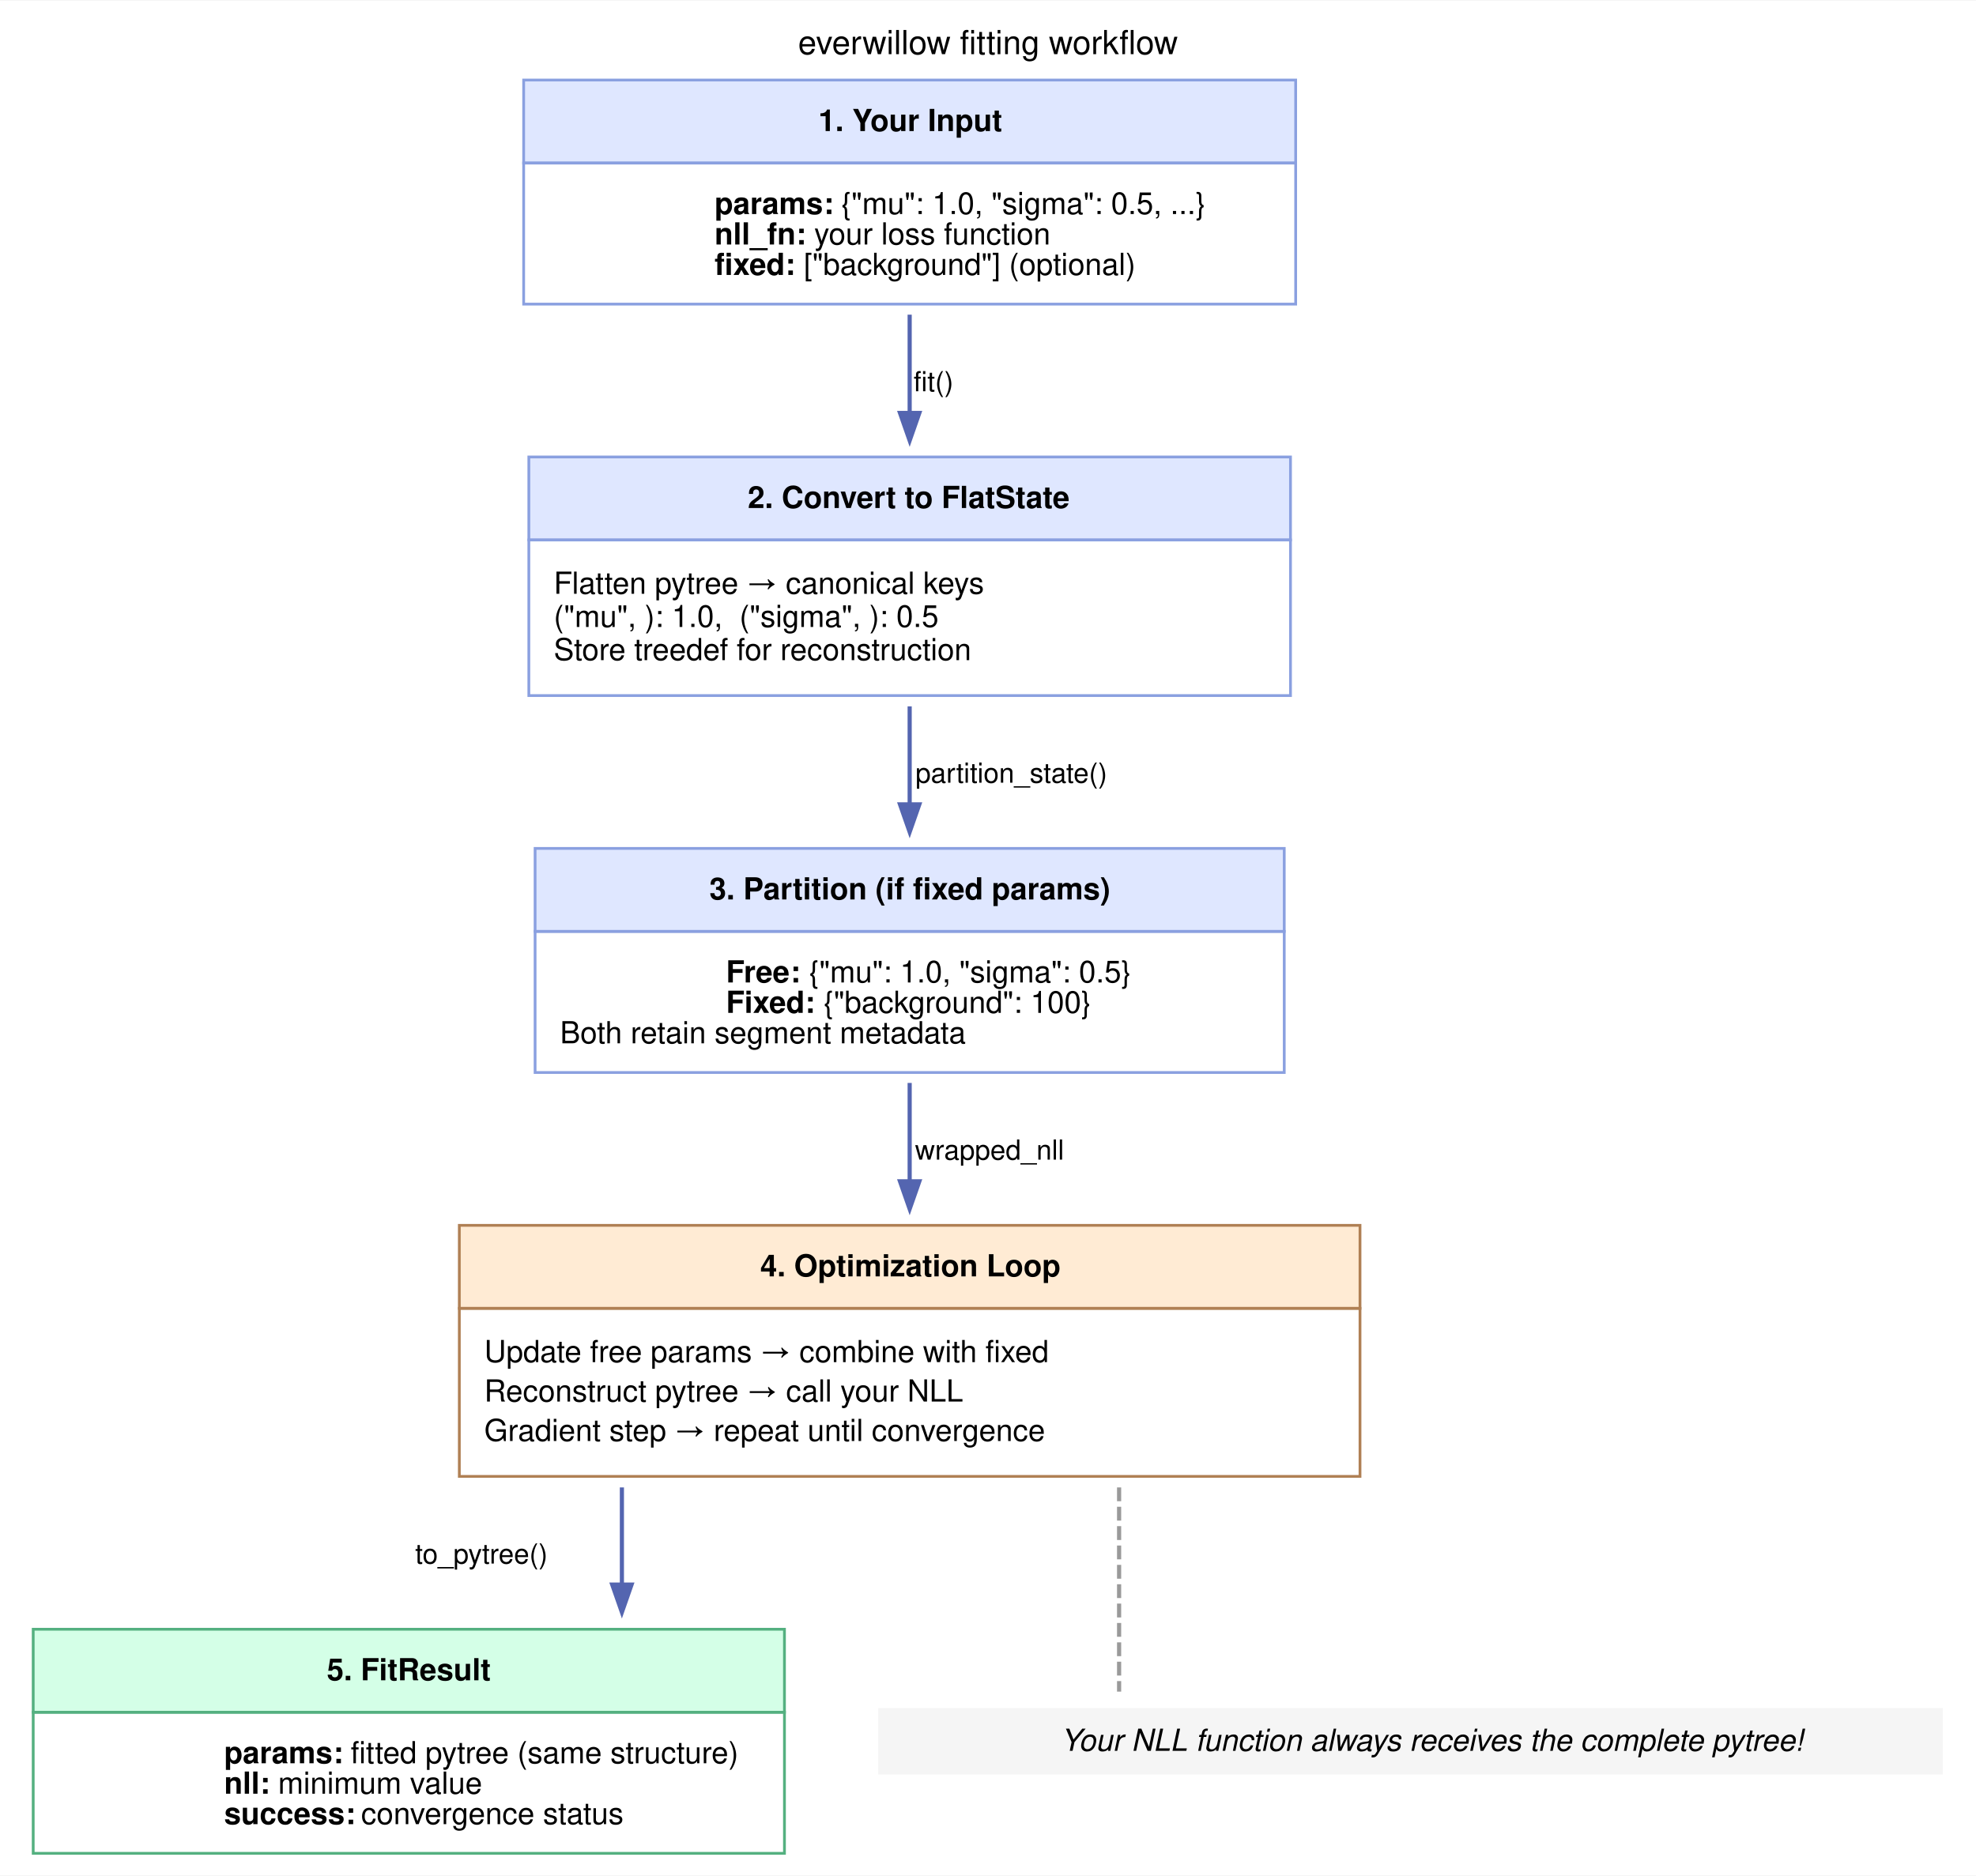
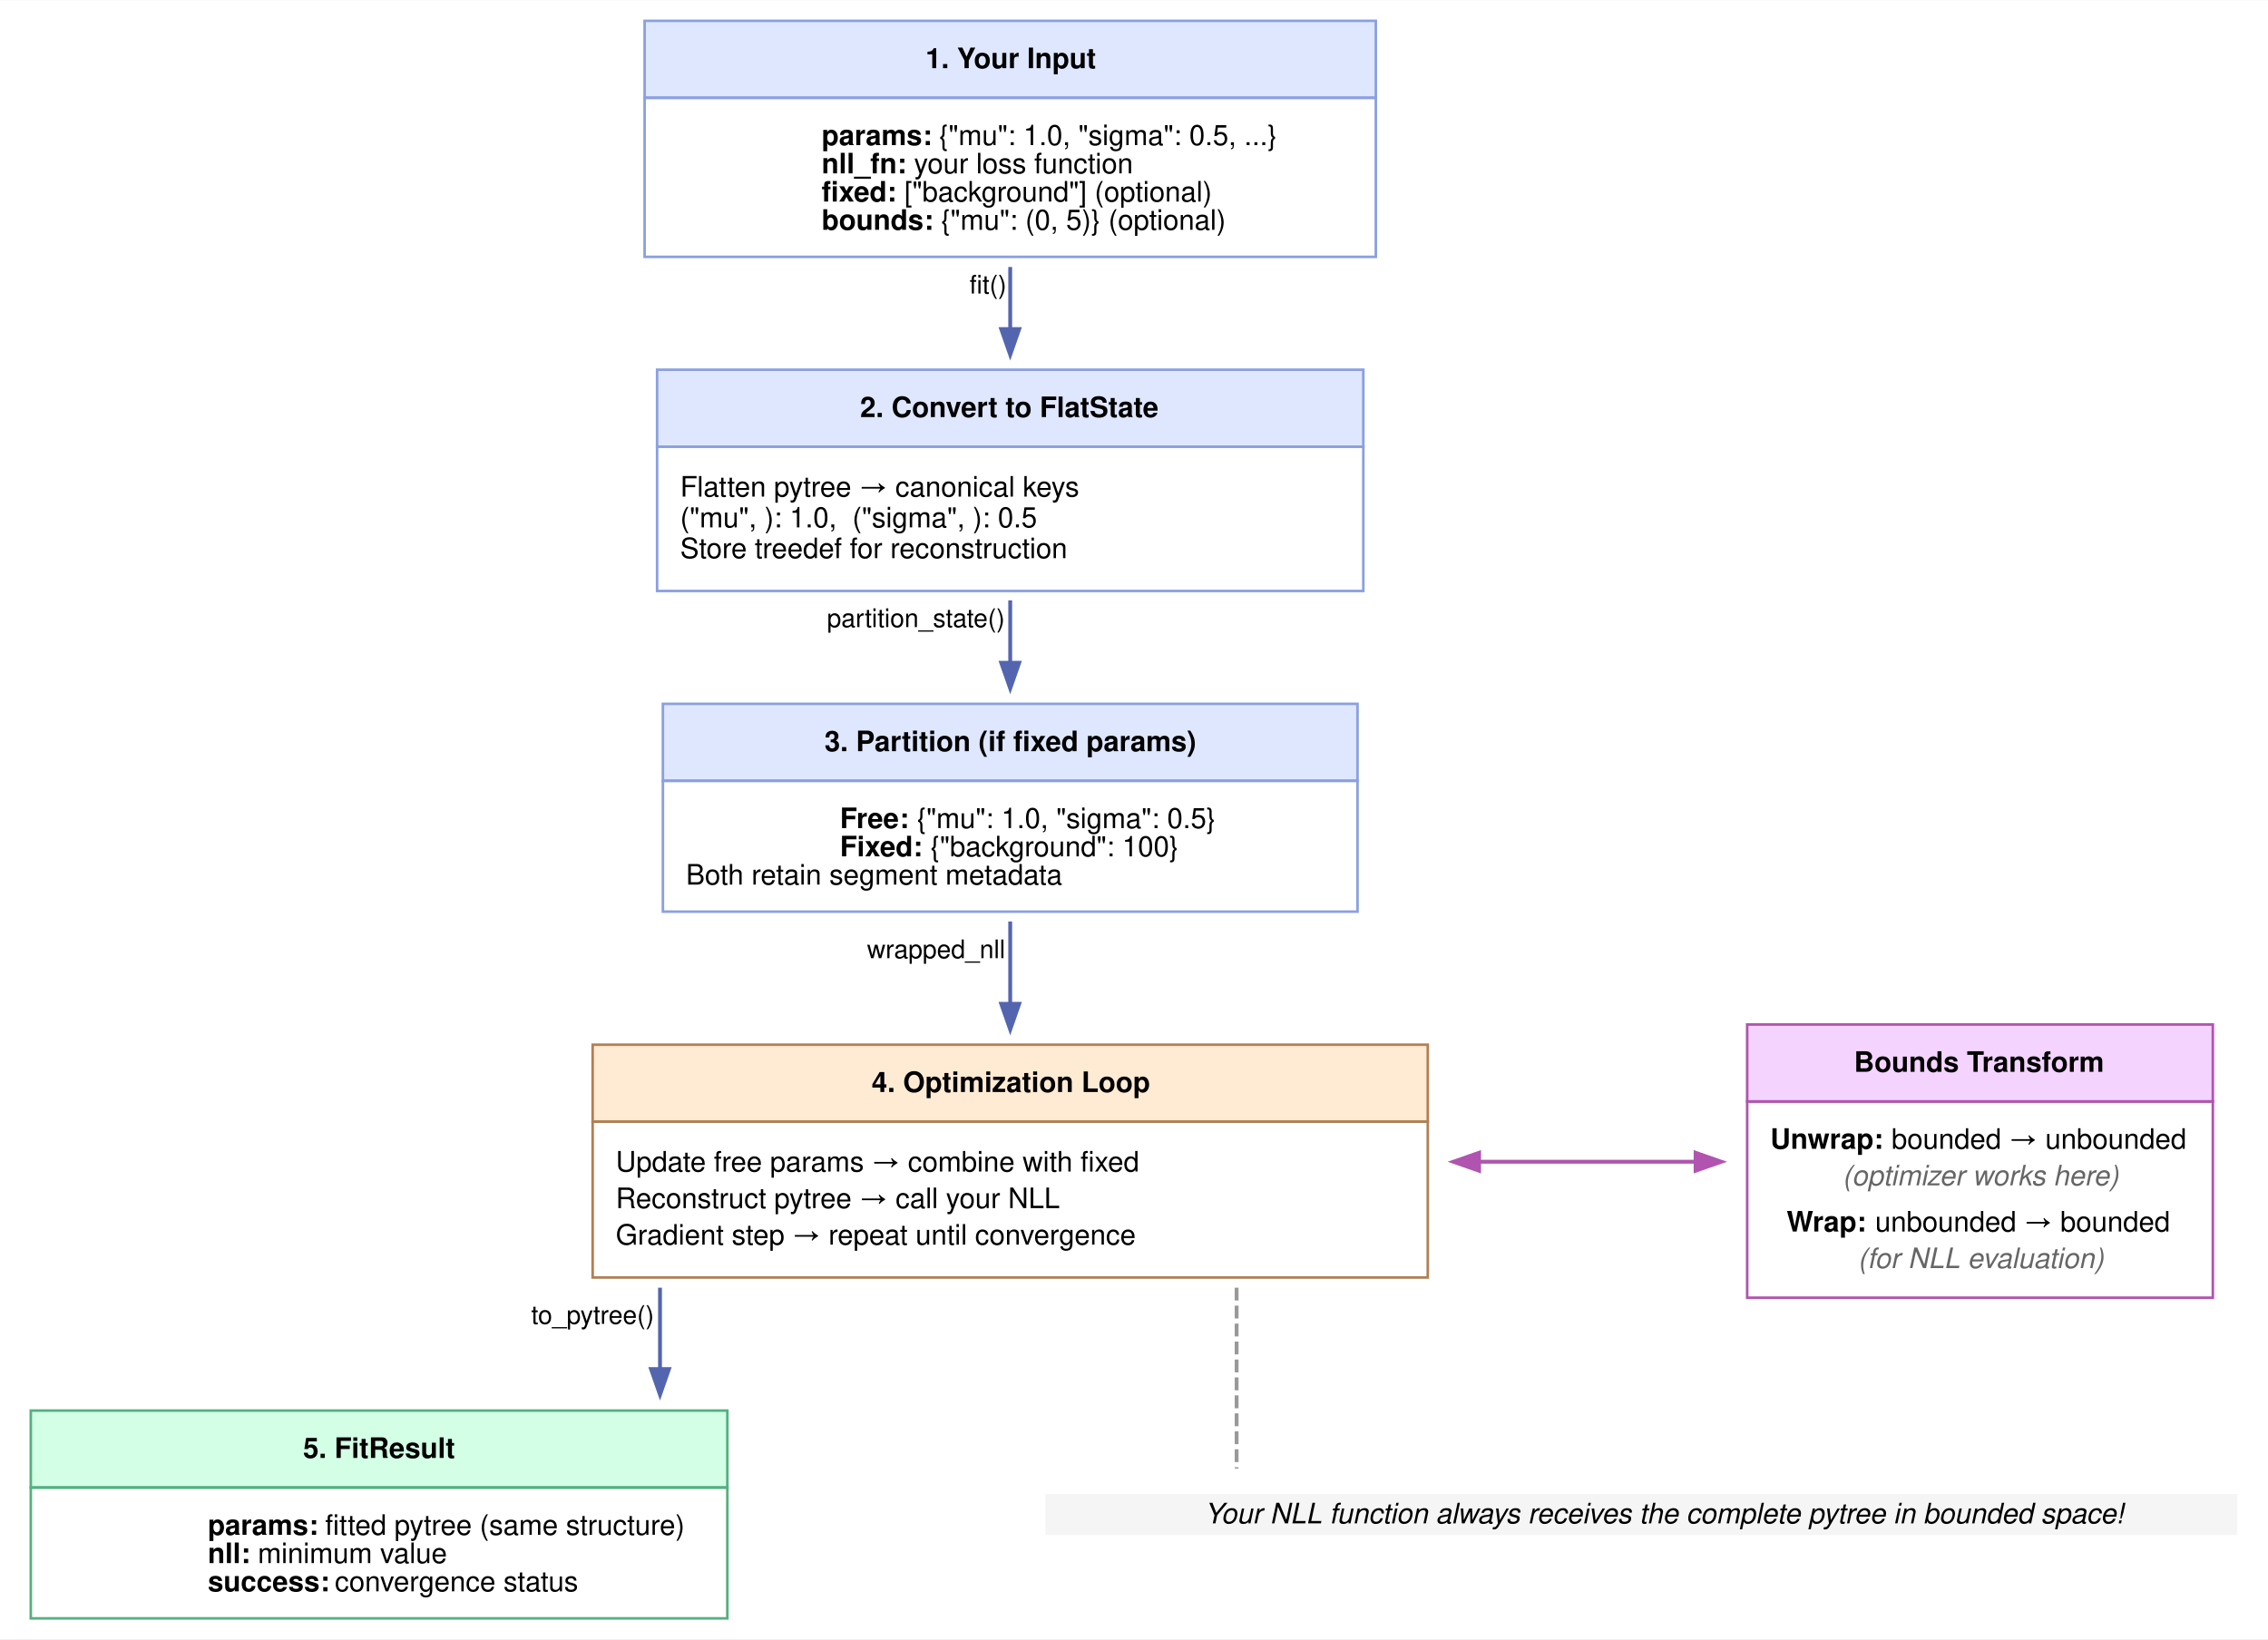
- <svg xmlns="http://www.w3.org/2000/svg" width="714pt" height="678pt" viewBox="0.00 0.00 714.12 677.75">
-   <g id="graph0" class="graph" transform="scale(1 1) rotate(0) translate(4 673.75)">
-     <polygon fill="white" stroke="none" points="-4,4 -4,-673.75 710.12,-673.75 710.12,4 -4,4" />
-     <text text-anchor="middle" x="353.06" y="-654.35" font-family="Helvetica,sans-Serif" font-size="12.00">everwillow fitting workflow</text>
+ <svg xmlns="http://www.w3.org/2000/svg" width="884pt" height="639pt" viewBox="0.00 0.00 884.00 638.75">
+   <g id="graph0" class="graph" transform="scale(1 1) rotate(0) translate(4 634.75)">
+     <polygon fill="white" stroke="none" points="-4,4 -4,-634.75 880,-634.75 880,4 -4,4" />
    <g id="node1" class="node">
-       <polygon fill="#dfe7ff" stroke="none" points="185.25,-615 185.25,-645 464.25,-645 464.25,-615 185.25,-615" />
-       <polygon fill="none" stroke="#8aa0e0" points="185.25,-615 185.25,-645 464.25,-645 464.25,-615 185.25,-615" />
-       <text text-anchor="start" x="291.75" y="-626.55" font-family="Helvetica,sans-Serif" font-weight="bold" font-size="11.00">1. Your Input</text>
-       <polygon fill="none" stroke="#8aa0e0" points="185.25,-564 185.25,-615 464.25,-615 464.25,-564 185.25,-564" />
-       <text text-anchor="start" x="194.25" y="-596.55" font-family="Helvetica,sans-Serif" font-size="11.00">                    </text>
-       <text text-anchor="start" x="254.25" y="-596.55" font-family="Helvetica,sans-Serif" font-weight="bold" font-size="11.00">params: </text>
-       <text text-anchor="start" x="300" y="-596.55" font-family="Helvetica,sans-Serif" font-size="11.00"> {"mu": 1.0, "sigma": 0.5, ...}</text>
-       <text text-anchor="start" x="194.25" y="-585.55" font-family="Helvetica,sans-Serif" font-size="11.00">                    </text>
-       <text text-anchor="start" x="254.25" y="-585.55" font-family="Helvetica,sans-Serif" font-weight="bold" font-size="11.00">nll_fn: </text>
-       <text text-anchor="start" x="290.25" y="-585.55" font-family="Helvetica,sans-Serif" font-size="11.00"> your loss function</text>
-       <text text-anchor="start" x="194.25" y="-574.55" font-family="Helvetica,sans-Serif" font-size="11.00">                    </text>
-       <text text-anchor="start" x="254.25" y="-574.55" font-family="Helvetica,sans-Serif" font-weight="bold" font-size="11.00">fixed: </text>
-       <text text-anchor="start" x="286.5" y="-574.55" font-family="Helvetica,sans-Serif" font-size="11.00"> ["background"] (optional)                </text>
+       <polygon fill="#dfe7ff" stroke="none" points="247.25,-596.75 247.25,-626.75 532.25,-626.75 532.25,-596.75 247.25,-596.75" />
+       <polygon fill="none" stroke="#8aa0e0" points="247.25,-596.75 247.25,-626.75 532.25,-626.75 532.25,-596.75 247.25,-596.75" />
+       <text text-anchor="start" x="356.75" y="-608.3" font-family="Helvetica,sans-Serif" font-weight="bold" font-size="11.00">1. Your Input</text>
+       <polygon fill="none" stroke="#8aa0e0" points="247.25,-534.75 247.25,-596.75 532.25,-596.75 532.25,-534.75 247.25,-534.75" />
+       <text text-anchor="start" x="256.25" y="-578.3" font-family="Helvetica,sans-Serif" font-size="11.00">                    </text>
+       <text text-anchor="start" x="316.25" y="-578.3" font-family="Helvetica,sans-Serif" font-weight="bold" font-size="11.00">params: </text>
+       <text text-anchor="start" x="362" y="-578.3" font-family="Helvetica,sans-Serif" font-size="11.00"> {"mu": 1.0, "sigma": 0.5, ...}</text>
+       <text text-anchor="start" x="256.25" y="-567.3" font-family="Helvetica,sans-Serif" font-size="11.00">                    </text>
+       <text text-anchor="start" x="316.25" y="-567.3" font-family="Helvetica,sans-Serif" font-weight="bold" font-size="11.00">nll_fn: </text>
+       <text text-anchor="start" x="352.25" y="-567.3" font-family="Helvetica,sans-Serif" font-size="11.00"> your loss function</text>
+       <text text-anchor="start" x="256.25" y="-556.3" font-family="Helvetica,sans-Serif" font-size="11.00">                    </text>
+       <text text-anchor="start" x="316.25" y="-556.3" font-family="Helvetica,sans-Serif" font-weight="bold" font-size="11.00">fixed: </text>
+       <text text-anchor="start" x="348.5" y="-556.3" font-family="Helvetica,sans-Serif" font-size="11.00"> ["background"] (optional)</text>
+       <text text-anchor="start" x="256.25" y="-545.3" font-family="Helvetica,sans-Serif" font-size="11.00">                    </text>
+       <text text-anchor="start" x="316.25" y="-545.3" font-family="Helvetica,sans-Serif" font-weight="bold" font-size="11.00">bounds: </text>
+       <text text-anchor="start" x="362.75" y="-545.3" font-family="Helvetica,sans-Serif" font-size="11.00"> {"mu": (0, 5)} (optional)                </text>
    </g>
    <g id="node2" class="node">
-       <polygon fill="#dfe7ff" stroke="none" points="187.12,-478.75 187.12,-508.75 462.38,-508.75 462.38,-478.75 187.12,-478.75" />
-       <polygon fill="none" stroke="#8aa0e0" points="187.12,-478.75 187.12,-508.75 462.38,-508.75 462.38,-478.75 187.12,-478.75" />
-       <text text-anchor="start" x="266.25" y="-490.3" font-family="Helvetica,sans-Serif" font-weight="bold" font-size="11.00">2. Convert to FlatState</text>
-       <polygon fill="none" stroke="#8aa0e0" points="187.12,-422.5 187.12,-478.75 462.38,-478.75 462.38,-422.5 187.12,-422.5" />
-       <text text-anchor="start" x="196.12" y="-459.3" font-family="Helvetica,sans-Serif" font-size="11.00">                    Flatten pytree → canonical keys</text>
-       <text text-anchor="start" x="196.12" y="-447.3" font-family="Helvetica,sans-Serif" font-size="11.00">                    ("mu", ): 1.0,  ("sigma", ): 0.5</text>
-       <text text-anchor="start" x="196.12" y="-435.3" font-family="Helvetica,sans-Serif" font-size="11.00">                    Store treedef for reconstruction                </text>
+       <polygon fill="#dfe7ff" stroke="none" points="252.12,-460.75 252.12,-490.75 527.38,-490.75 527.38,-460.75 252.12,-460.75" />
+       <polygon fill="none" stroke="#8aa0e0" points="252.12,-460.75 252.12,-490.75 527.38,-490.75 527.38,-460.75 252.12,-460.75" />
+       <text text-anchor="start" x="331.25" y="-472.3" font-family="Helvetica,sans-Serif" font-weight="bold" font-size="11.00">2. Convert to FlatState</text>
+       <polygon fill="none" stroke="#8aa0e0" points="252.12,-404.5 252.12,-460.75 527.38,-460.75 527.38,-404.5 252.12,-404.5" />
+       <text text-anchor="start" x="261.12" y="-441.3" font-family="Helvetica,sans-Serif" font-size="11.00">                    Flatten pytree → canonical keys</text>
+       <text text-anchor="start" x="261.12" y="-429.3" font-family="Helvetica,sans-Serif" font-size="11.00">                    ("mu", ): 1.0,  ("sigma", ): 0.5</text>
+       <text text-anchor="start" x="261.12" y="-417.3" font-family="Helvetica,sans-Serif" font-size="11.00">                    Store treedef for reconstruction                </text>
    </g>
    <g id="edge1" class="edge">
-       <path fill="none" stroke="#5465b0" stroke-width="1.5" d="M324.75,-560.18C324.75,-560.18 324.75,-524.67 324.75,-524.67" />
-       <polygon fill="#5465b0" stroke="#5465b0" stroke-width="1.5" points="328.25,-524.67 324.75,-514.67 321.25,-524.67 328.25,-524.67" />
-       <text text-anchor="middle" x="333.38" y="-532.5" font-family="Helvetica,sans-Serif" font-size="10.00"> fit()</text>
+       <path fill="none" stroke="#5465b0" stroke-width="1.5" d="M389.75,-530.8C389.75,-530.8 389.75,-506.6 389.75,-506.6" />
+       <polygon fill="#5465b0" stroke="#5465b0" stroke-width="1.5" points="393.25,-506.6 389.75,-496.6 386.25,-506.6 393.25,-506.6" />
+       <text text-anchor="middle" x="381.12" y="-520.45" font-family="Helvetica,sans-Serif" font-size="10.00"> fit()</text>
    </g>
    <g id="node3" class="node">
-       <polygon fill="#dfe7ff" stroke="none" points="189.38,-337.25 189.38,-367.25 460.12,-367.25 460.12,-337.25 189.38,-337.25" />
-       <polygon fill="none" stroke="#8aa0e0" points="189.38,-337.25 189.38,-367.25 460.12,-367.25 460.12,-337.25 189.38,-337.25" />
-       <text text-anchor="start" x="252.38" y="-348.8" font-family="Helvetica,sans-Serif" font-weight="bold" font-size="11.00">3. Partition (if fixed params)</text>
-       <polygon fill="none" stroke="#8aa0e0" points="189.38,-286.25 189.38,-337.25 460.12,-337.25 460.12,-286.25 189.38,-286.25" />
-       <text text-anchor="start" x="198.38" y="-318.8" font-family="Helvetica,sans-Serif" font-size="11.00">                    </text>
-       <text text-anchor="start" x="258.38" y="-318.8" font-family="Helvetica,sans-Serif" font-weight="bold" font-size="11.00">Free: </text>
-       <text text-anchor="start" x="288.38" y="-318.8" font-family="Helvetica,sans-Serif" font-size="11.00"> {"mu": 1.0, "sigma": 0.5}</text>
-       <text text-anchor="start" x="198.38" y="-307.8" font-family="Helvetica,sans-Serif" font-size="11.00">                    </text>
-       <text text-anchor="start" x="258.38" y="-307.8" font-family="Helvetica,sans-Serif" font-weight="bold" font-size="11.00">Fixed: </text>
-       <text text-anchor="start" x="293.62" y="-307.8" font-family="Helvetica,sans-Serif" font-size="11.00"> {"background": 100}</text>
-       <text text-anchor="start" x="198.38" y="-296.8" font-family="Helvetica,sans-Serif" font-size="11.00">                    Both retain segment metadata                </text>
+       <polygon fill="#dfe7ff" stroke="none" points="254.38,-330.5 254.38,-360.5 525.12,-360.5 525.12,-330.5 254.38,-330.5" />
+       <polygon fill="none" stroke="#8aa0e0" points="254.38,-330.5 254.38,-360.5 525.12,-360.5 525.12,-330.5 254.38,-330.5" />
+       <text text-anchor="start" x="317.38" y="-342.05" font-family="Helvetica,sans-Serif" font-weight="bold" font-size="11.00">3. Partition (if fixed params)</text>
+       <polygon fill="none" stroke="#8aa0e0" points="254.38,-279.5 254.38,-330.5 525.12,-330.5 525.12,-279.5 254.38,-279.5" />
+       <text text-anchor="start" x="263.38" y="-312.05" font-family="Helvetica,sans-Serif" font-size="11.00">                    </text>
+       <text text-anchor="start" x="323.38" y="-312.05" font-family="Helvetica,sans-Serif" font-weight="bold" font-size="11.00">Free: </text>
+       <text text-anchor="start" x="353.38" y="-312.05" font-family="Helvetica,sans-Serif" font-size="11.00"> {"mu": 1.0, "sigma": 0.5}</text>
+       <text text-anchor="start" x="263.38" y="-301.05" font-family="Helvetica,sans-Serif" font-size="11.00">                    </text>
+       <text text-anchor="start" x="323.38" y="-301.05" font-family="Helvetica,sans-Serif" font-weight="bold" font-size="11.00">Fixed: </text>
+       <text text-anchor="start" x="358.62" y="-301.05" font-family="Helvetica,sans-Serif" font-size="11.00"> {"background": 100}</text>
+       <text text-anchor="start" x="263.38" y="-290.05" font-family="Helvetica,sans-Serif" font-size="11.00">                    Both retain segment metadata                </text>
    </g>
    <g id="edge2" class="edge">
-       <path fill="none" stroke="#5465b0" stroke-width="1.5" d="M324.75,-418.61C324.75,-418.61 324.75,-383.18 324.75,-383.18" />
-       <polygon fill="#5465b0" stroke="#5465b0" stroke-width="1.5" points="328.25,-383.18 324.75,-373.18 321.25,-383.18 328.25,-383.18" />
-       <text text-anchor="middle" x="361.5" y="-391" font-family="Helvetica,sans-Serif" font-size="10.00"> partition_state() </text>
+       <path fill="none" stroke="#5465b0" stroke-width="1.5" d="M389.75,-400.83C389.75,-400.83 389.75,-376.52 389.75,-376.52" />
+       <polygon fill="#5465b0" stroke="#5465b0" stroke-width="1.5" points="393.25,-376.52 389.75,-366.52 386.25,-376.52 393.25,-376.52" />
+       <text text-anchor="middle" x="353" y="-390.42" font-family="Helvetica,sans-Serif" font-size="10.00"> partition_state() </text>
    </g>
    <g id="node4" class="node">
-       <polygon fill="#ffebd4" stroke="none" points="162,-201 162,-231 487.5,-231 487.5,-201 162,-201" />
-       <polygon fill="none" stroke="#b08054" points="162,-201 162,-231 487.5,-231 487.5,-201 162,-201" />
-       <text text-anchor="start" x="270.75" y="-212.55" font-family="Helvetica,sans-Serif" font-weight="bold" font-size="11.00">4. Optimization Loop</text>
-       <polygon fill="none" stroke="#b08054" points="162,-140.25 162,-201 487.5,-201 487.5,-140.25 162,-140.25" />
-       <text text-anchor="start" x="171" y="-181.55" font-family="Helvetica,sans-Serif" font-size="11.00">                    Update free params → combine with fixed</text>
-       <text text-anchor="start" x="171" y="-167.3" font-family="Helvetica,sans-Serif" font-size="11.00">                    Reconstruct pytree → call your NLL</text>
-       <text text-anchor="start" x="171" y="-153.05" font-family="Helvetica,sans-Serif" font-size="11.00">                    Gradient step → repeat until convergence                </text>
+       <polygon fill="#ffebd4" stroke="none" points="227,-197.62 227,-227.62 552.5,-227.62 552.5,-197.62 227,-197.62" />
+       <polygon fill="none" stroke="#b08054" points="227,-197.62 227,-227.62 552.5,-227.62 552.5,-197.62 227,-197.62" />
+       <text text-anchor="start" x="335.75" y="-209.18" font-family="Helvetica,sans-Serif" font-weight="bold" font-size="11.00">4. Optimization Loop</text>
+       <polygon fill="none" stroke="#b08054" points="227,-136.88 227,-197.62 552.5,-197.62 552.5,-136.88 227,-136.88" />
+       <text text-anchor="start" x="236" y="-178.18" font-family="Helvetica,sans-Serif" font-size="11.00">                    Update free params → combine with fixed</text>
+       <text text-anchor="start" x="236" y="-163.93" font-family="Helvetica,sans-Serif" font-size="11.00">                    Reconstruct pytree → call your NLL</text>
+       <text text-anchor="start" x="236" y="-149.68" font-family="Helvetica,sans-Serif" font-size="11.00">                    Gradient step → repeat until convergence                </text>
    </g>
    <g id="edge3" class="edge">
-       <path fill="none" stroke="#5465b0" stroke-width="1.5" d="M324.75,-282.48C324.75,-282.48 324.75,-246.91 324.75,-246.91" />
-       <polygon fill="#5465b0" stroke="#5465b0" stroke-width="1.5" points="328.25,-246.91 324.75,-236.91 321.25,-246.91 328.25,-246.91" />
-       <text text-anchor="middle" x="353.62" y="-254.75" font-family="Helvetica,sans-Serif" font-size="10.00"> wrapped_nll </text>
+       <path fill="none" stroke="#5465b0" stroke-width="1.5" d="M389.75,-275.66C389.75,-275.66 389.75,-243.55 389.75,-243.55" />
+       <polygon fill="#5465b0" stroke="#5465b0" stroke-width="1.5" points="393.25,-243.55 389.75,-233.55 386.25,-243.55 393.25,-243.55" />
+       <text text-anchor="middle" x="360.88" y="-261.35" font-family="Helvetica,sans-Serif" font-size="10.00"> wrapped_nll </text>
    </g>
    <g id="node5" class="node">
      <polygon fill="#d4ffe7" stroke="none" points="8,-55 8,-85 279.5,-85 279.5,-55 8,-55" />
      <polygon fill="none" stroke="#54b080" points="8,-55 8,-85 279.5,-85 279.5,-55 8,-55" />
      <text text-anchor="start" x="114.12" y="-66.55" font-family="Helvetica,sans-Serif" font-weight="bold" font-size="11.00">5. FitResult</text>
      <polygon fill="none" stroke="#54b080" points="8,-4 8,-55 279.5,-55 279.5,-4 8,-4" />
      <text text-anchor="start" x="17" y="-36.55" font-family="Helvetica,sans-Serif" font-size="11.00">                    </text>
      <text text-anchor="start" x="77" y="-36.55" font-family="Helvetica,sans-Serif" font-weight="bold" font-size="11.00">params: </text>
      <text text-anchor="start" x="122.75" y="-36.55" font-family="Helvetica,sans-Serif" font-size="11.00"> fitted pytree (same structure)</text>
      <text text-anchor="start" x="17" y="-25.55" font-family="Helvetica,sans-Serif" font-size="11.00">                    </text>
      <text text-anchor="start" x="77" y="-25.55" font-family="Helvetica,sans-Serif" font-weight="bold" font-size="11.00">nll: </text>
      <text text-anchor="start" x="96.5" y="-25.55" font-family="Helvetica,sans-Serif" font-size="11.00"> minimum value</text>
      <text text-anchor="start" x="17" y="-14.55" font-family="Helvetica,sans-Serif" font-size="11.00">                    </text>
      <text text-anchor="start" x="77" y="-14.55" font-family="Helvetica,sans-Serif" font-weight="bold" font-size="11.00">success: </text>
      <text text-anchor="start" x="126.5" y="-14.55" font-family="Helvetica,sans-Serif" font-size="11.00"> convergence status                </text>
    </g>
    <g id="edge4" class="edge">
-       <path fill="none" stroke="#5465b0" stroke-width="1.5" d="M220.75,-136.27C220.75,-136.27 220.75,-101.15 220.75,-101.15" />
-       <polygon fill="#5465b0" stroke="#5465b0" stroke-width="1.5" points="224.25,-101.15 220.75,-91.15 217.25,-101.15 224.25,-101.15" />
-       <text text-anchor="middle" x="170" y="-108.75" font-family="Helvetica,sans-Serif" font-size="10.00"> to_pytree() </text>
+       <path fill="none" stroke="#5465b0" stroke-width="1.5" d="M253.25,-132.91C253.25,-132.91 253.25,-101.19 253.25,-101.19" />
+       <polygon fill="#5465b0" stroke="#5465b0" stroke-width="1.5" points="256.75,-101.19 253.25,-91.19 249.75,-101.19 256.75,-101.19" />
+       <text text-anchor="middle" x="227" y="-118.8" font-family="Helvetica,sans-Serif" font-size="10.00"> to_pytree() </text>
    </g>
    <g id="node6" class="node">
-       <polygon fill="#f5f5f5" stroke="none" points="313.38,-32.5 313.38,-56.5 698.12,-56.5 698.12,-32.5 313.38,-32.5" />
-       <text text-anchor="start" x="319.38" y="-41.05" font-family="Helvetica,sans-Serif" font-size="11.00">                    </text>
-       <text text-anchor="start" x="379.38" y="-41.05" font-family="Helvetica,sans-Serif" font-style="italic" font-size="11.00">Your NLL function always receives the complete pytree!</text>
-       <text text-anchor="start" x="644.12" y="-41.05" font-family="Helvetica,sans-Serif" font-size="11.00">                </text>
+       <polygon fill="#f4d4ff" stroke="none" points="677,-205.5 677,-235.5 858.5,-235.5 858.5,-205.5 677,-205.5" />
+       <polygon fill="none" stroke="#b054b0" points="677,-205.5 677,-235.5 858.5,-235.5 858.5,-205.5 677,-205.5" />
+       <text text-anchor="start" x="718.62" y="-217.05" font-family="Helvetica,sans-Serif" font-weight="bold" font-size="11.00">Bounds Transform</text>
+       <polygon fill="none" stroke="#b054b0" points="677,-129 677,-205.5 858.5,-205.5 858.5,-129 677,-129" />
+       <text text-anchor="start" x="686" y="-187.05" font-family="Helvetica,sans-Serif" font-weight="bold" font-size="11.00">Unwrap: </text>
+       <text text-anchor="start" x="733.25" y="-187.05" font-family="Helvetica,sans-Serif" font-size="11.00"> bounded → unbounded</text>
+       <text text-anchor="start" x="714.12" y="-172.8" font-family="Helvetica,sans-Serif" font-style="italic" font-size="11.00" fill="#666666">(optimizer works here)</text>
+       <text text-anchor="start" x="692.38" y="-154.8" font-family="Helvetica,sans-Serif" font-weight="bold" font-size="11.00">Wrap: </text>
+       <text text-anchor="start" x="726.88" y="-154.8" font-family="Helvetica,sans-Serif" font-size="11.00"> unbounded → bounded</text>
+       <text text-anchor="start" x="720.12" y="-140.55" font-family="Helvetica,sans-Serif" font-style="italic" font-size="11.00" fill="#666666">(for NLL evaluation)</text>
    </g>
    <g id="edge5" class="edge">
-       <path fill="none" stroke="#999999" stroke-width="1.5" stroke-dasharray="5,2" d="M400.44,-136.27C400.44,-110.67 400.44,-80.97 400.44,-62.46" />
+       <path fill="none" stroke="#b054b0" stroke-width="1.5" d="M572.5,-182C572.5,-182 656.89,-182 656.89,-182" />
+       <polygon fill="#b054b0" stroke="#b054b0" stroke-width="1.5" points="572.5,-178.5 562.5,-182 572.5,-185.5 572.5,-178.5" />
+       <polygon fill="#b054b0" stroke="#b054b0" stroke-width="1.5" points="656.89,-185.5 666.89,-182 656.89,-178.5 656.89,-185.5" />
+     </g>
+     <g id="node7" class="node">
+       <polygon fill="#f5f5f5" stroke="none" points="403.5,-36.5 403.5,-52.5 868,-52.5 868,-36.5 403.5,-36.5" />
+       <text text-anchor="start" x="405.5" y="-41.05" font-family="Helvetica,sans-Serif" font-size="11.00">                    </text>
+       <text text-anchor="start" x="465.5" y="-41.05" font-family="Helvetica,sans-Serif" font-style="italic" font-size="11.00">Your NLL function always receives the complete pytree in bounded space!</text>
+       <text text-anchor="start" x="818" y="-41.05" font-family="Helvetica,sans-Serif" font-size="11.00">                </text>
+     </g>
+     <g id="edge6" class="edge">
+       <path fill="none" stroke="#999999" stroke-width="1.5" stroke-dasharray="5,2" d="M478,-132.91C478,-108.36 478,-80.2 478,-62.39" />
    </g>
  </g>
</svg>
